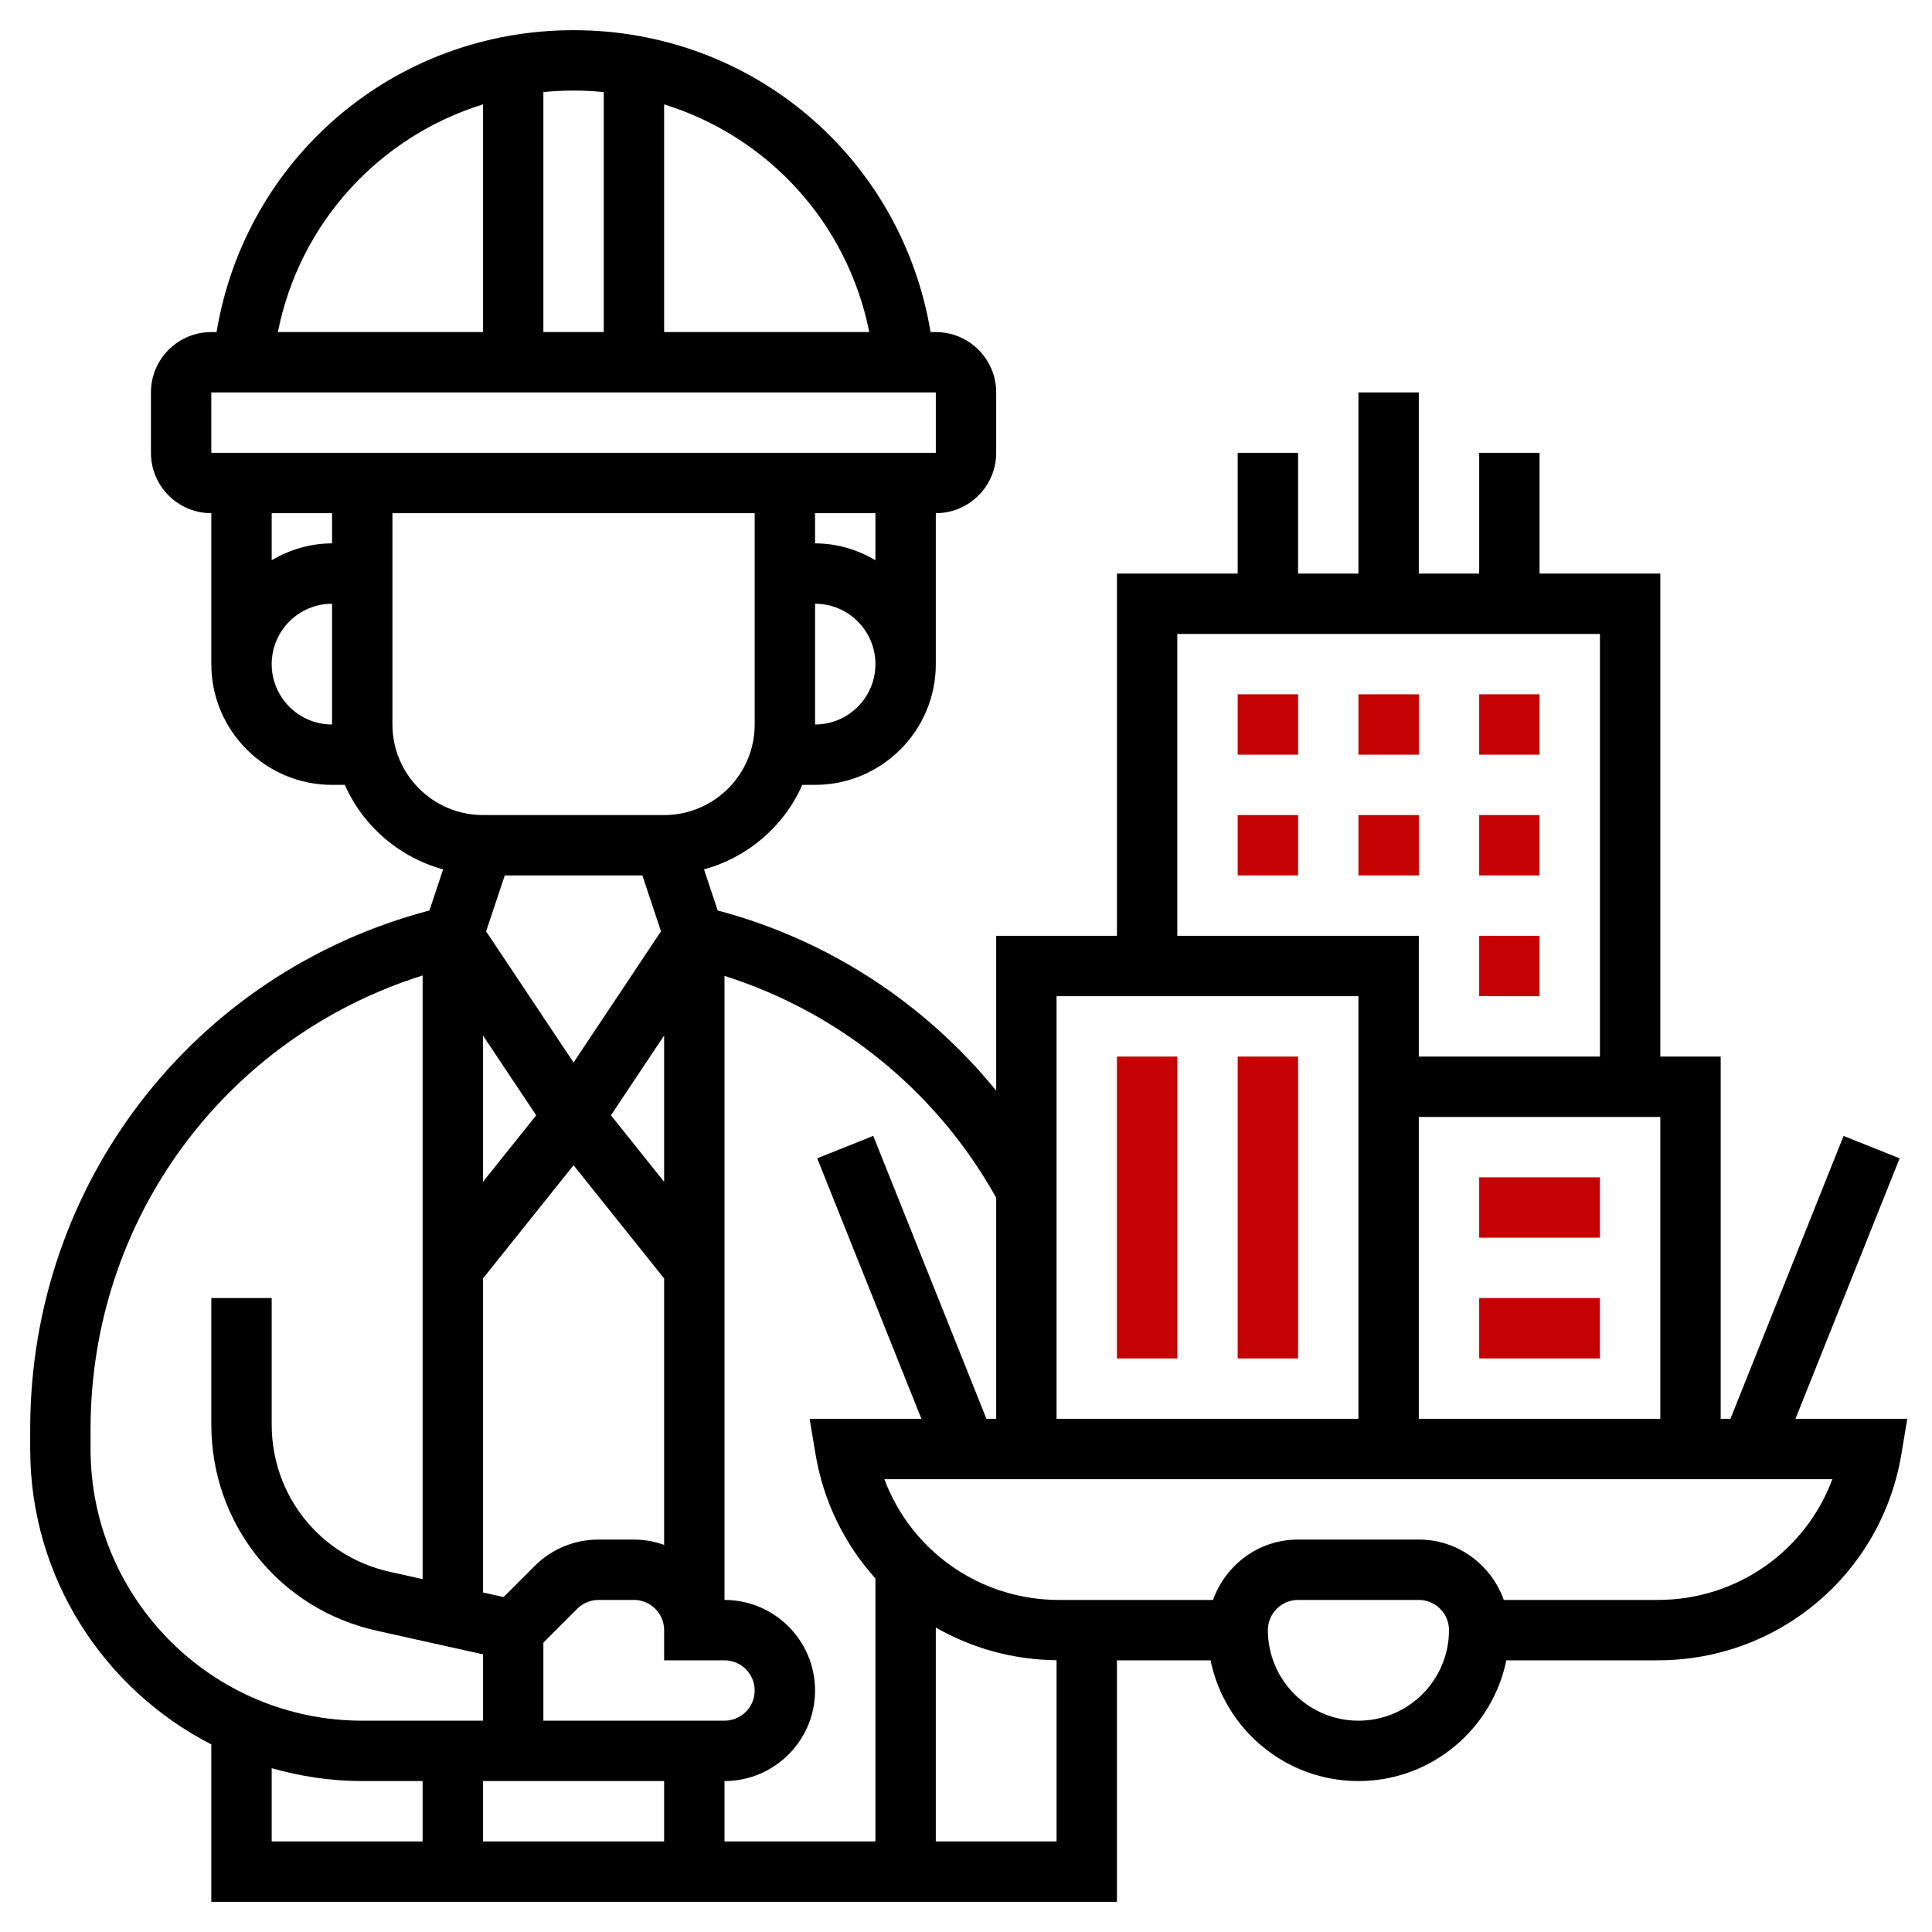
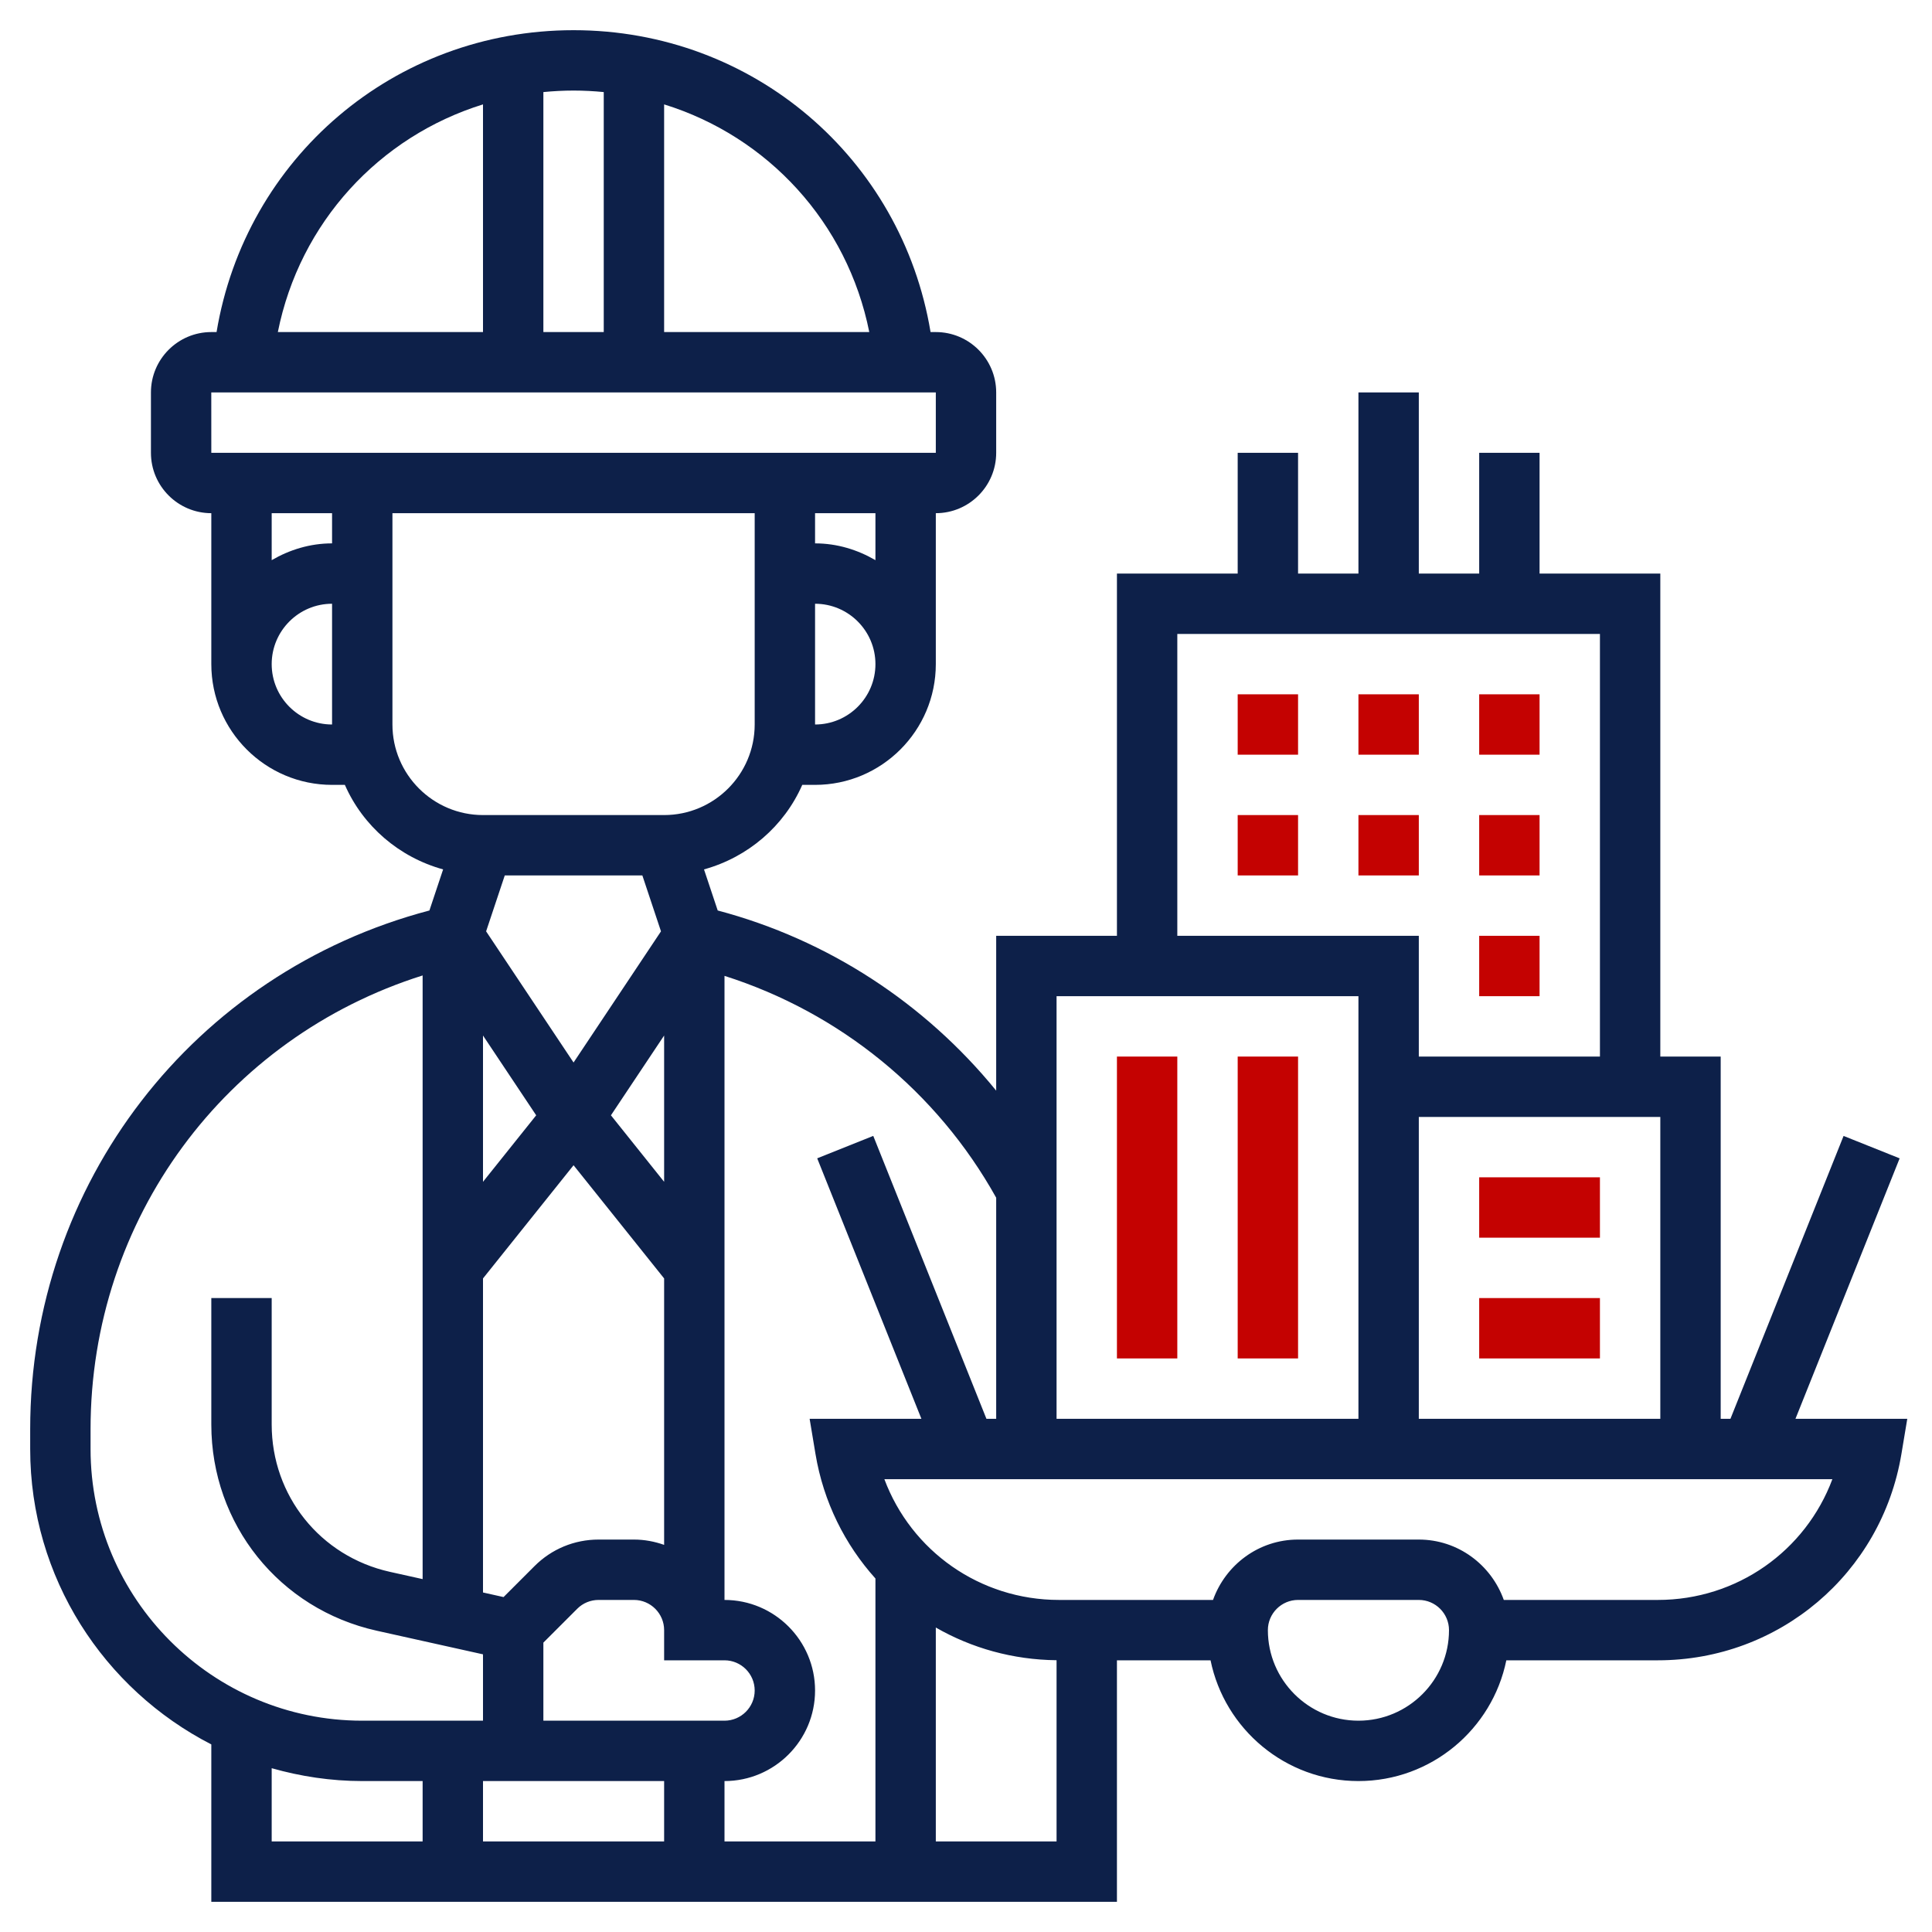
<svg xmlns="http://www.w3.org/2000/svg" id="Layer_5" enable-background="new 0 0 64 64" height="512" viewBox="0 0 64 64" width="512">
  <g>
-     <path d="m59.477 47 3.451-8.628-1.857-.743-3.748 9.371h-.323v-12h-2v-16h-4v-4h-2v4h-2v-6h-2v6h-2v-4h-2v4h-4v12h-4v5.129c-2.357-2.894-5.574-5.002-9.225-5.968l-.454-1.361c1.458-.403 2.656-1.434 3.255-2.8h.424c2.206 0 4-1.794 4-4v-5c1.103 0 2-.897 2-2v-2c0-1.103-.897-2-2-2h-.174c-.957-5.76-5.883-10-11.826-10s-10.869 4.24-11.826 10h-.174c-1.103 0-2 .897-2 2v2c0 1.103.897 2 2 2v5c0 2.206 1.794 4 4 4h.424c.6 1.366 1.797 2.398 3.255 2.8l-.454 1.361c-7.815 2.061-13.225 9.047-13.225 17.181v.658c0 4.264 2.444 7.961 6 9.786v5.214h30v-8h3.101c.465 2.279 2.484 4 4.899 4s4.434-1.721 4.899-4h5.019c4.015 0 7.409-2.875 8.069-6.835l.194-1.165zm-12.477 0v-10h8v10zm-8-26h14v14h-6v-4h-8zm6 12v14h-10v-14zm-12 6.676v7.324h-.323l-3.749-9.372-1.857.743 3.452 8.629h-3.703l.194 1.165c.265 1.59.976 3.001 1.986 4.125v8.71h-5v-2c1.654 0 3-1.346 3-3s-1.346-3-3-3v-20.673c3.813 1.212 7.038 3.828 9 7.349zm-11.721-10.676.617 1.852-2.896 4.345-2.897-4.345.618-1.852zm.721 10.149-1.762-2.203 1.762-2.643zm-6 0v-4.846l1.762 2.643zm0 3.201 3-3.75 3 3.75v8.826c-.314-.111-.649-.176-1-.176h-1.171c-.801 0-1.555.312-2.122.879l-1.026 1.026-.681-.152zm2 12.064 1.121-1.121c.189-.189.441-.293.708-.293h1.171c.551 0 1 .449 1 1v1h2c.551 0 1 .449 1 1s-.449 1-1 1h-6zm4 4.586v2h-6v-2zm5-35v-4c1.103 0 2 .897 2 2s-.897 2-2 2zm2-5.444c-.591-.344-1.268-.556-2-.556v-1h2zm-.204-7.556h-6.796v-7.542c3.435 1.065 6.07 3.914 6.796 7.542zm-8.796-7.95v7.95h-2v-7.95c.329-.032.662-.05 1-.05s.671.018 1 .05zm-4 .408v7.542h-6.796c.726-3.628 3.361-6.477 6.796-7.542zm-9.001 9.542h.001 24v2h-24zm4.001 4v1c-.732 0-1.409.212-2 .556v-1.556zm-2 5c0-1.103.897-2 2-2v4c-1.103 0-2-.897-2-2zm4 2v-7h12v7c0 1.654-1.346 3-3 3h-6c-1.654 0-3-1.346-3-3zm-10 24v-.658c0-6.96 4.464-12.968 11-15.029v19.997l-1.085-.241c-2.305-.513-3.915-2.52-3.915-4.882v-4.187h-2v4.187c0 3.306 2.254 6.116 5.481 6.833l3.519.782v2.198h-4c-4.962 0-9-4.038-9-9zm6 10.574c.955.271 1.959.426 3 .426h2v2h-5zm22 2.426v-7.086c1.183.68 2.55 1.068 4 1.083v6.003zm14-4c-1.654 0-3-1.346-3-3 0-.551.449-1 1-1h4c.551 0 1 .449 1 1 0 1.654-1.346 3-3 3zm9.917-4h-5.102c-.414-1.161-1.514-2-2.816-2h-4c-1.302 0-2.402.839-2.816 2h-5.102c-2.624 0-4.896-1.625-5.785-4h31.404c-.887 2.375-3.158 4-5.783 4z" />
+     <path d="m59.477 47 3.451-8.628-1.857-.743-3.748 9.371h-.323v-12h-2v-16h-4v-4h-2v4h-2v-6h-2v6h-2v-4h-2v4h-4v12h-4v5.129c-2.357-2.894-5.574-5.002-9.225-5.968l-.454-1.361c1.458-.403 2.656-1.434 3.255-2.8h.424c2.206 0 4-1.794 4-4v-5c1.103 0 2-.897 2-2v-2c0-1.103-.897-2-2-2h-.174c-.957-5.76-5.883-10-11.826-10s-10.869 4.24-11.826 10h-.174c-1.103 0-2 .897-2 2v2c0 1.103.897 2 2 2v5c0 2.206 1.794 4 4 4h.424c.6 1.366 1.797 2.398 3.255 2.8l-.454 1.361c-7.815 2.061-13.225 9.047-13.225 17.181v.658c0 4.264 2.444 7.961 6 9.786v5.214h30v-8h3.101c.465 2.279 2.484 4 4.899 4s4.434-1.721 4.899-4h5.019c4.015 0 7.409-2.875 8.069-6.835l.194-1.165zm-12.477 0v-10h8v10zm-8-26h14v14h-6v-4h-8zm6 12v14h-10v-14zm-12 6.676v7.324h-.323l-3.749-9.372-1.857.743 3.452 8.629h-3.703l.194 1.165c.265 1.59.976 3.001 1.986 4.125v8.71h-5v-2c1.654 0 3-1.346 3-3s-1.346-3-3-3v-20.673c3.813 1.212 7.038 3.828 9 7.349zm-11.721-10.676.617 1.852-2.896 4.345-2.897-4.345.618-1.852zm.721 10.149-1.762-2.203 1.762-2.643zm-6 0v-4.846l1.762 2.643zm0 3.201 3-3.75 3 3.75v8.826c-.314-.111-.649-.176-1-.176h-1.171c-.801 0-1.555.312-2.122.879l-1.026 1.026-.681-.152zm2 12.064 1.121-1.121c.189-.189.441-.293.708-.293h1.171c.551 0 1 .449 1 1v1h2c.551 0 1 .449 1 1s-.449 1-1 1h-6zm4 4.586v2h-6v-2zm5-35v-4c1.103 0 2 .897 2 2s-.897 2-2 2zm2-5.444c-.591-.344-1.268-.556-2-.556v-1h2zm-.204-7.556h-6.796v-7.542c3.435 1.065 6.07 3.914 6.796 7.542zm-8.796-7.95v7.95h-2v-7.95c.329-.032.662-.05 1-.05s.671.018 1 .05zm-4 .408v7.542h-6.796c.726-3.628 3.361-6.477 6.796-7.542zm-9.001 9.542h.001 24v2h-24zm4.001 4v1c-.732 0-1.409.212-2 .556v-1.556zm-2 5c0-1.103.897-2 2-2v4c-1.103 0-2-.897-2-2zm4 2v-7h12v7c0 1.654-1.346 3-3 3h-6c-1.654 0-3-1.346-3-3zm-10 24v-.658c0-6.96 4.464-12.968 11-15.029v19.997l-1.085-.241c-2.305-.513-3.915-2.52-3.915-4.882v-4.187h-2v4.187c0 3.306 2.254 6.116 5.481 6.833l3.519.782v2.198h-4c-4.962 0-9-4.038-9-9zm6 10.574c.955.271 1.959.426 3 .426h2v2h-5zm22 2.426v-7.086c1.183.68 2.55 1.068 4 1.083v6.003zm14-4c-1.654 0-3-1.346-3-3 0-.551.449-1 1-1h4c.551 0 1 .449 1 1 0 1.654-1.346 3-3 3zm9.917-4h-5.102c-.414-1.161-1.514-2-2.816-2h-4c-1.302 0-2.402.839-2.816 2h-5.102c-2.624 0-4.896-1.625-5.785-4h31.404c-.887 2.375-3.158 4-5.783 4z" fill="#0d2049" />
    <path d="m49 23h2v2h-2z" fill="#c40201" />
    <path d="m45 23h2v2h-2z" fill="#c40201" />
    <path d="m41 23h2v2h-2z" fill="#c40201" />
    <path d="m49 27h2v2h-2z" fill="#c40201" />
    <path d="m41 27h2v2h-2z" fill="#c40201" />
    <path d="m45 27h2v2h-2z" fill="#c40201" />
    <path d="m49 31h2v2h-2z" fill="#c40201" />
    <path d="m37 35h2v10h-2z" fill="#c40201" />
    <path d="m41 35h2v10h-2z" fill="#c40201" />
    <path d="m49 39h4v2h-4z" fill="#c40201" />
    <path d="m49 43h4v2h-4z" fill="#c40201" />
  </g>
</svg>
